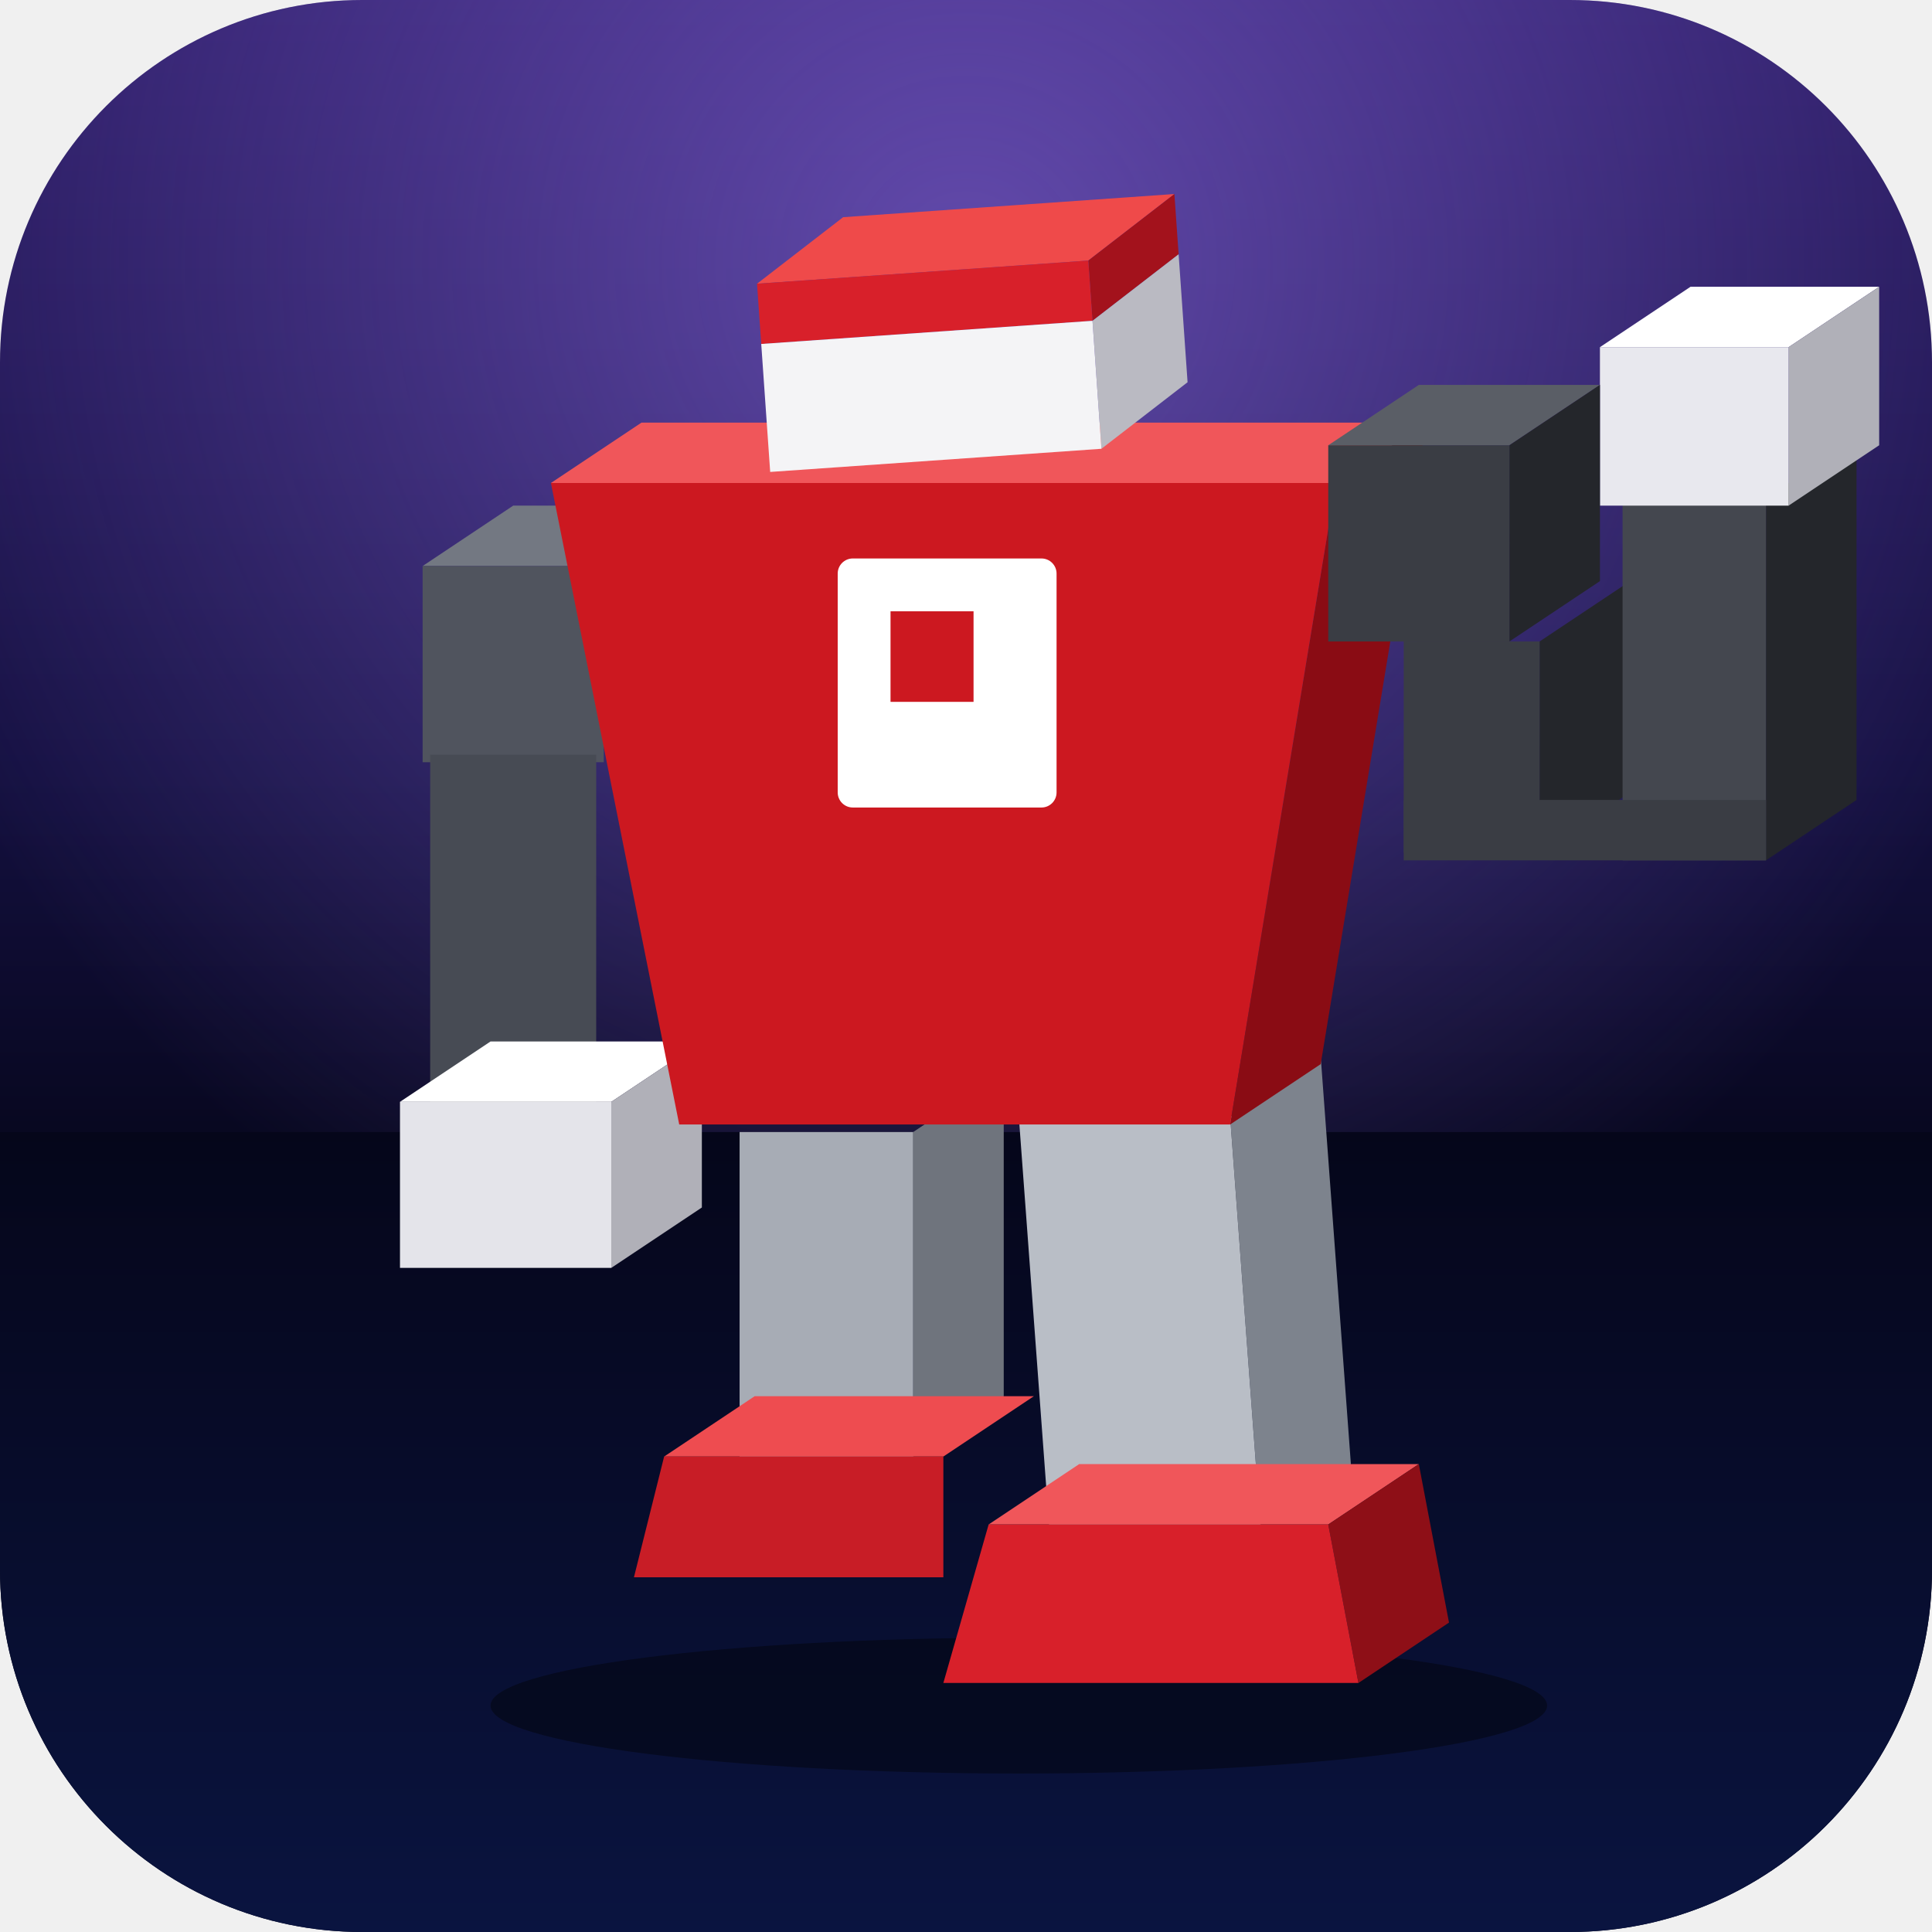
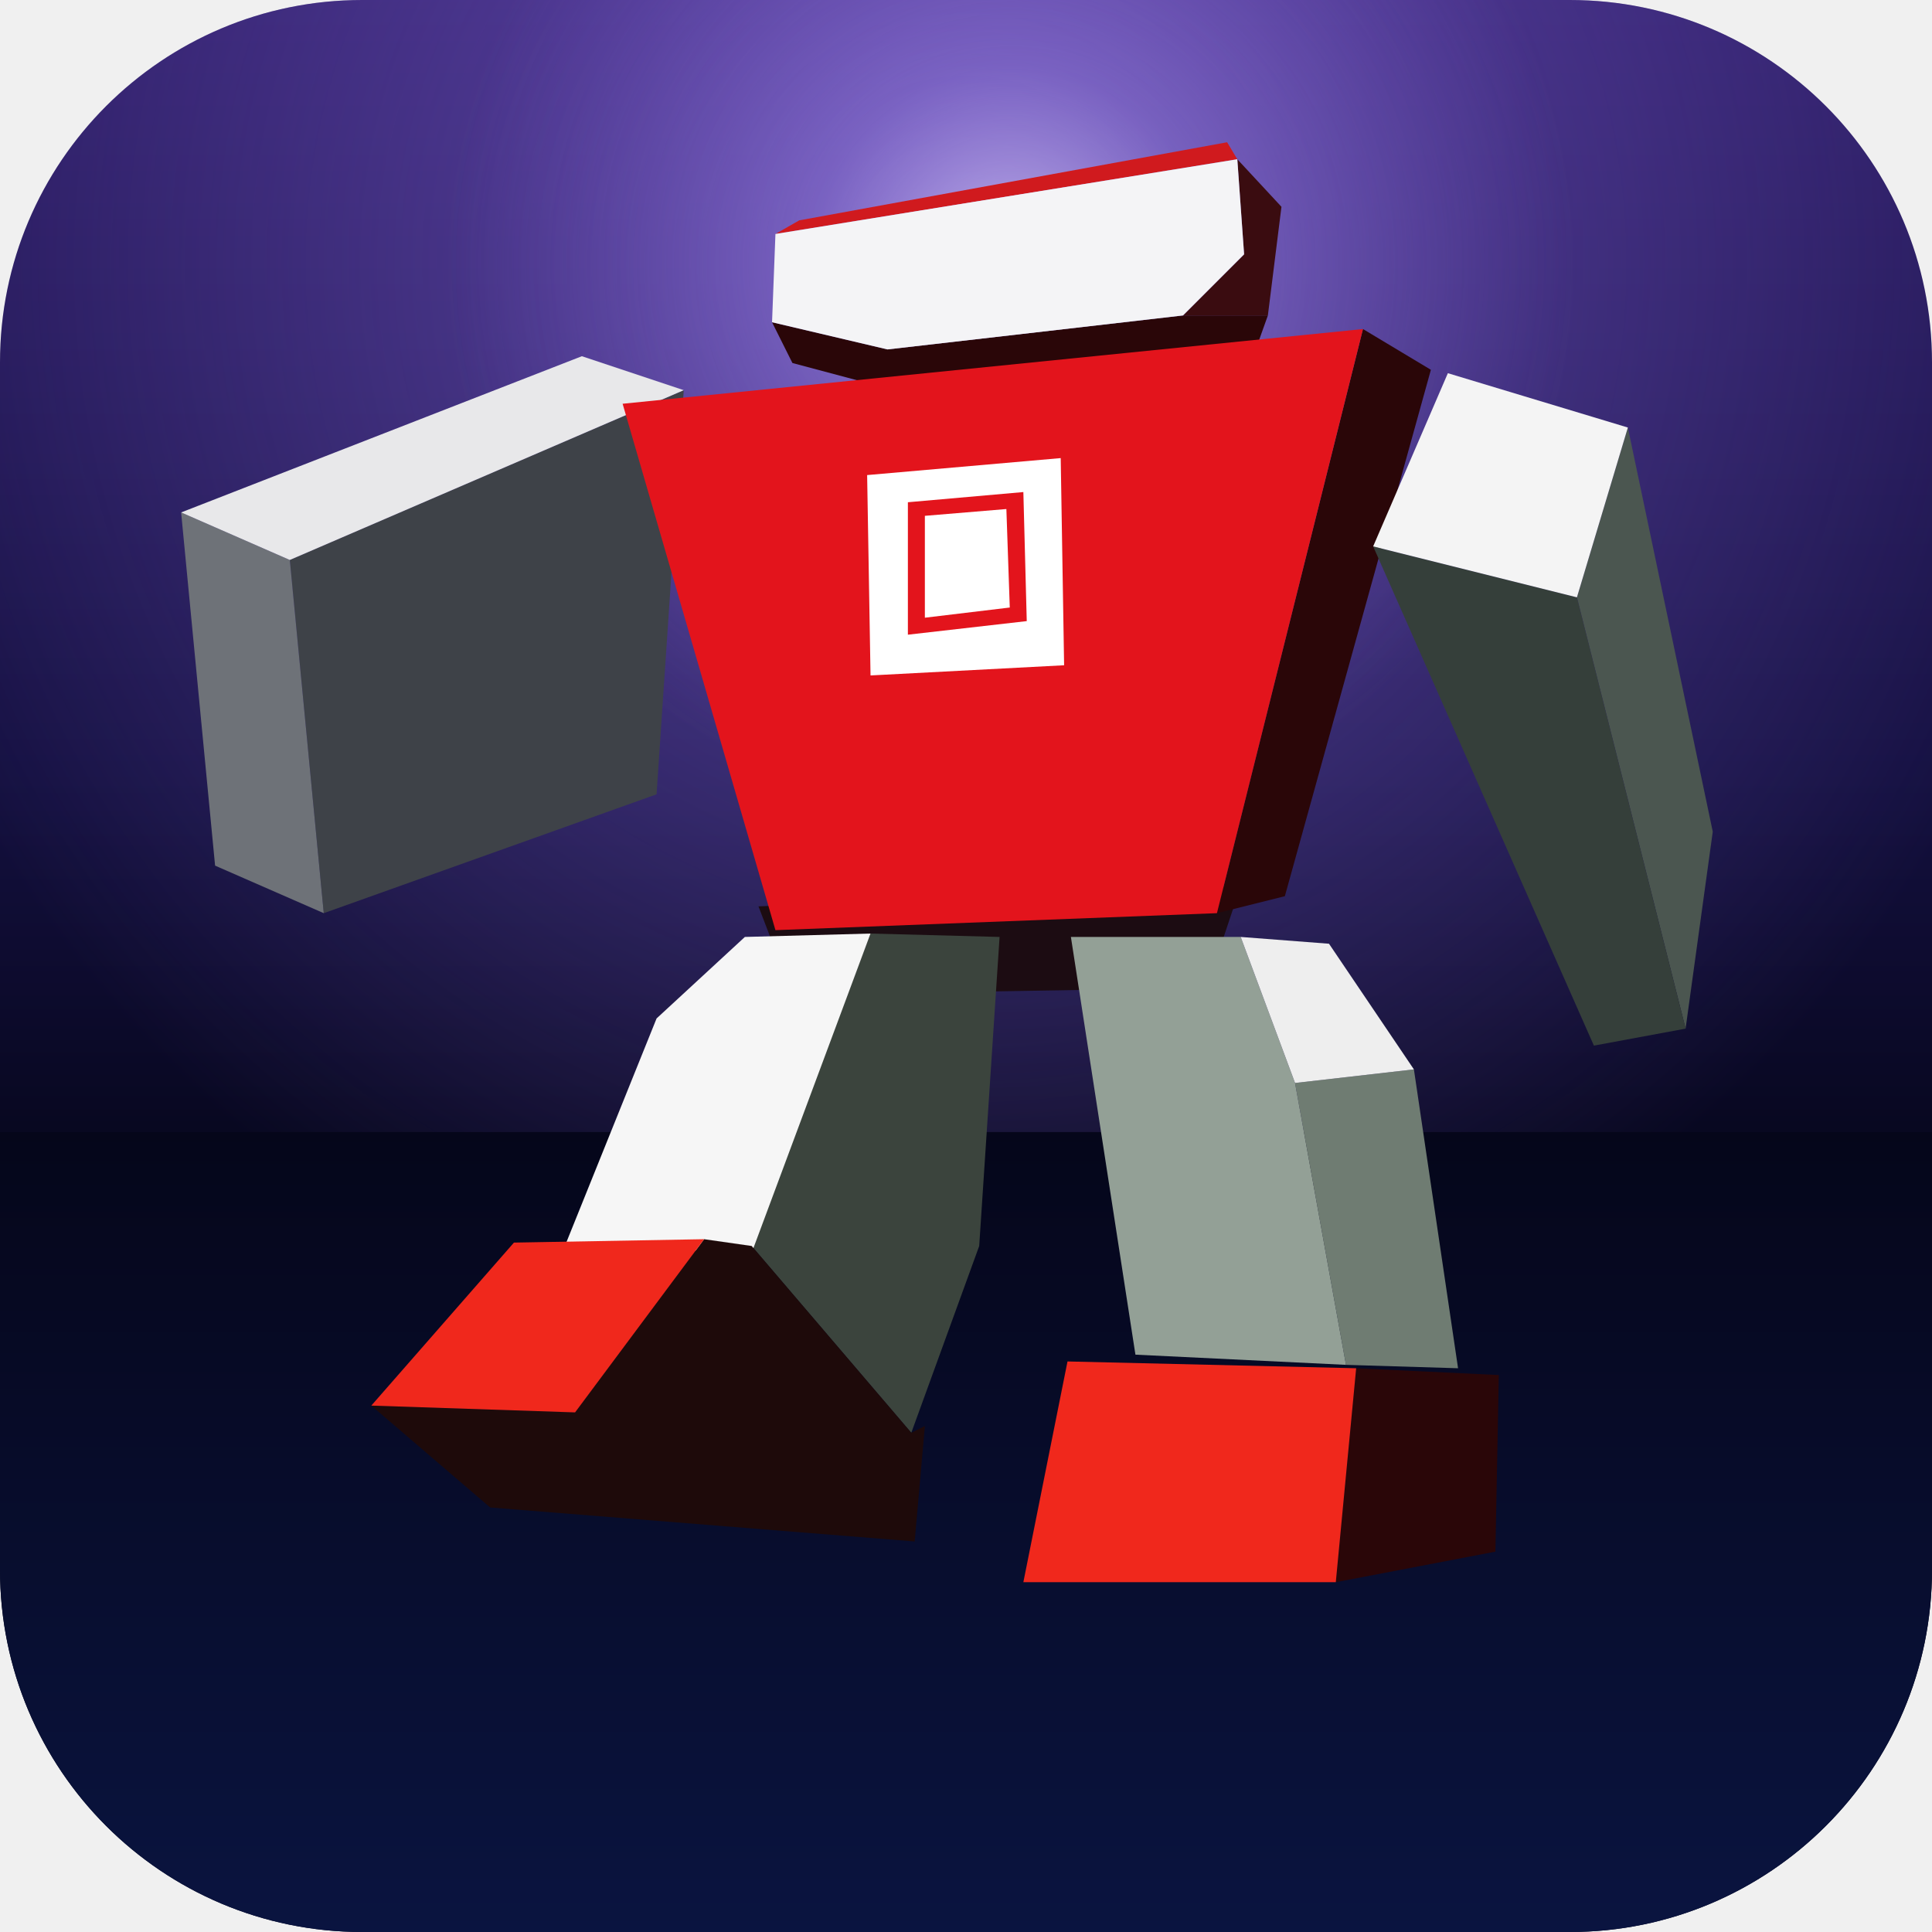
<svg xmlns="http://www.w3.org/2000/svg" viewBox="0 0 512 512" width="512" height="512">
  <defs>
    <linearGradient id="sky" x1="0" y1="0" x2="0" y2="1">
      <stop offset="0" stop-color="#2c1c66" />
      <stop offset="0.4" stop-color="#141040" />
      <stop offset="0.6" stop-color="#07071e" />
    </linearGradient>
+     <radialGradient id="headglow" cx="268" cy="70" r="150" gradientUnits="userSpaceOnUse">
+       <stop offset="0" stop-color="#e6dcff" stop-opacity="0.75" />
+       <stop offset="0.35" stop-color="#b49cff" stop-opacity="0.35" />
+       <stop offset="1" stop-color="#8a6ae0" stop-opacity="0" />
+     </radialGradient>
    <radialGradient id="glow" cx="256" cy="70" r="300" gradientUnits="userSpaceOnUse">
      <stop offset="0" stop-color="#8a6ae0" stop-opacity="0.6" />
      <stop offset="1" stop-color="#8a6ae0" stop-opacity="0" />
    </radialGradient>
    <linearGradient id="floor" x1="0" y1="300" x2="0" y2="512" gradientUnits="userSpaceOnUse">
      <stop offset="0" stop-color="#05061a" />
      <stop offset="1" stop-color="#0a1440" />
    </linearGradient>
    <linearGradient id="gridfade" x1="0" y1="300" x2="0" y2="512" gradientUnits="userSpaceOnUse">
      <stop offset="0" stop-color="#4a9aff" stop-opacity="0.15" />
      <stop offset="1" stop-color="#4a9aff" stop-opacity="1" />
    </linearGradient>
    <clipPath id="tile">
      <rect width="512" height="512" rx="96" />
    </clipPath>
    <clipPath id="floorclip">
      <rect y="300" width="512" height="212" />
    </clipPath>
  </defs>
  <g clip-path="url(#tile)">
    <rect width="512" height="512" fill="url(#sky)" />
    <rect width="512" height="512" fill="url(#glow)" />
+     <rect width="512" height="512" fill="url(#headglow)" />
    <rect y="300" width="512" height="212" fill="url(#floor)" />
-     <ellipse cx="270" cy="452" rx="140" ry="18" fill="#000" opacity="0.4" />
  </g>
-   <polygon points="112,150 136,134 184,134 160,150" fill="#737882" />
-   <rect x="112" y="150" width="48" height="52" fill="#50545e" />
-   <rect x="114" y="200" width="44" height="92" fill="#474b54" />
-   <polygon points="106,292 130,276 186,276 162,292" fill="#ffffff" />
-   <polygon points="162,292 186,276 186,320 162,336" fill="#b0b0b8" />
-   <rect x="106" y="292" width="56" height="44" fill="#e4e4ea" />
-   <polygon points="242,300 266,284 266,370 242,386" fill="#6f747d" />
-   <rect x="196" y="300" width="46" height="86" fill="#a7acb5" />
-   <polygon points="176,386 200,370 274,370 250,386" fill="#ee4c50" />
-   <polygon points="176,386 250,386 250,418 168,418" fill="#c81d26" />
-   <polygon points="326,296 350,280 358,388 334,404" fill="#7d838d" />
-   <polygon points="270,296 326,296 334,404 278,404" fill="#b9bec6" />
-   <polygon points="262,404 286,388 376,388 352,404" fill="#f0565a" />
-   <polygon points="352,404 376,388 384,430 360,446" fill="#8e0f17" />
-   <polygon points="262,404 352,404 360,446 250,446" fill="#d8202a" />
-   <polygon points="146,128 170,112 378,112 354,128" fill="#f0565a" />
-   <polygon points="354,128 378,112 350,282 326,298" fill="#8a0c14" />
-   <polygon points="146,128 354,128 326,298 180,298" fill="#cc1820" />
-   <rect x="222" y="148" width="58" height="66" rx="4" fill="#ffffff" />
-   <rect x="236" y="162" width="22" height="24" fill="#cc1820" />
-   <polygon points="408,170 432,154 432,210 408,226" fill="#24262b" />
-   <rect x="372" y="170" width="36" height="56" fill="#3a3d44" />
-   <polygon points="468,132 492,116 492,212 468,228" fill="#24262b" />
-   <rect x="430" y="132" width="38" height="96" fill="#44474f" />
-   <rect x="372" y="212" width="96" height="16" fill="#3a3d44" />
-   <polygon points="424,92 448,76 498,76 474,92" fill="#ffffff" />
-   <polygon points="474,92 498,76 498,118 474,134" fill="#b0b0b8" />
-   <rect x="424" y="92" width="50" height="42" fill="#e8e8ee" />
-   <polygon points="352,118 376,102 424,102 400,118" fill="#5a5e66" />
-   <polygon points="400,118 424,102 424,154 400,170" fill="#24262b" />
-   <rect x="352" y="118" width="48" height="52" fill="#3a3d44" />
-   <g transform="rotate(-4 248 122)">
-     <polygon points="204,72 228,56 316,56 292,72" fill="#ef4a4a" />
-     <polygon points="292,72 316,56 316,72 292,88" fill="#a3121c" />
-     <polygon points="292,88 316,72 316,106 292,122" fill="#babac2" />
-     <rect x="204" y="72" width="88" height="16" fill="#d8202a" />
-     <rect x="204" y="88" width="88" height="34" fill="#f4f4f6" />
+   <g transform="translate(48 44) scale(0.9) translate(-30 -30)">
+     <polygon points="62,146 178,96 170,215 72,250" fill="#3e4248" />
+     <polygon points="30,132 62,146 72,250 40,236" fill="#6e7278" />
+     <polygon points="30,132 148,86 178,96 62,146" fill="#e8e8ea" />
+     <polygon points="200,248 342,242 332,272 210,274" fill="#1c0c12" />
+     <polygon points="358,300 393,296 406,384 373,383" fill="#6f7c72" />
+     <polygon points="292,257 342,257 358,300 373,383 311,380" fill="#93a096" />
+     <polygon points="342,257 368,259 393,296 358,300" fill="#eeeeee" />
+     <polygon points="376,384 418,386 417,438 370,447" fill="#2a0608" />
+     <polygon points="291,382 376,384 370,447 278,447" fill="#f0281c" />
+     <polygon points="233,256 271,257 265,348 245,403 198,348" fill="#3b443d" />
+     <polygon points="196,257 233,256 198,350 143,348 170,281" fill="#f6f6f6" />
+     <polygon points="86,395 146,397 184,346 198,348 245,403 249,401 246,435 121,425" fill="#1e0a0a" />
+     <polygon points="86,395 128,347 184,346 146,397" fill="#f0281c" />
+     <polygon points="204,76 238,84 325,74 350,74 345,88 240,96 210,88" fill="#2a0608" />
+     <polygon points="341,28 354,42 350,74 325,74 343,56" fill="#3a0c10" />
+     <polygon points="205,50 212,46 338,23 341,28" fill="#d01a1e" />
+     <polygon points="205,50 341,28 343,56 325,74 238,84 204,76" fill="#f4f4f6" />
+     <polygon points="378,78 398,90 355,245 335,250" fill="#2a0608" />
+     <polygon points="160,100 378,78 335,250 205,255" fill="#e3141c" />
+     <polygon points="232,121 289,116 290,177 233,180" fill="#ffffff" />
+     <polygon points="244,129 278,126 279,164 244,168" fill="#e3141c" />
+     <polygon points="249,133 273,131 274,160 249,163" fill="#ffffff" />
+     <polygon points="441,157 456,107 481,226 473,284" fill="#4b5650" />
+     <polygon points="381,142 441,157 473,284 446,289" fill="#353f3a" />
+     <polygon points="381,142 403,91 456,107 441,157" fill="#f4f4f4" />
  </g>
</svg>
